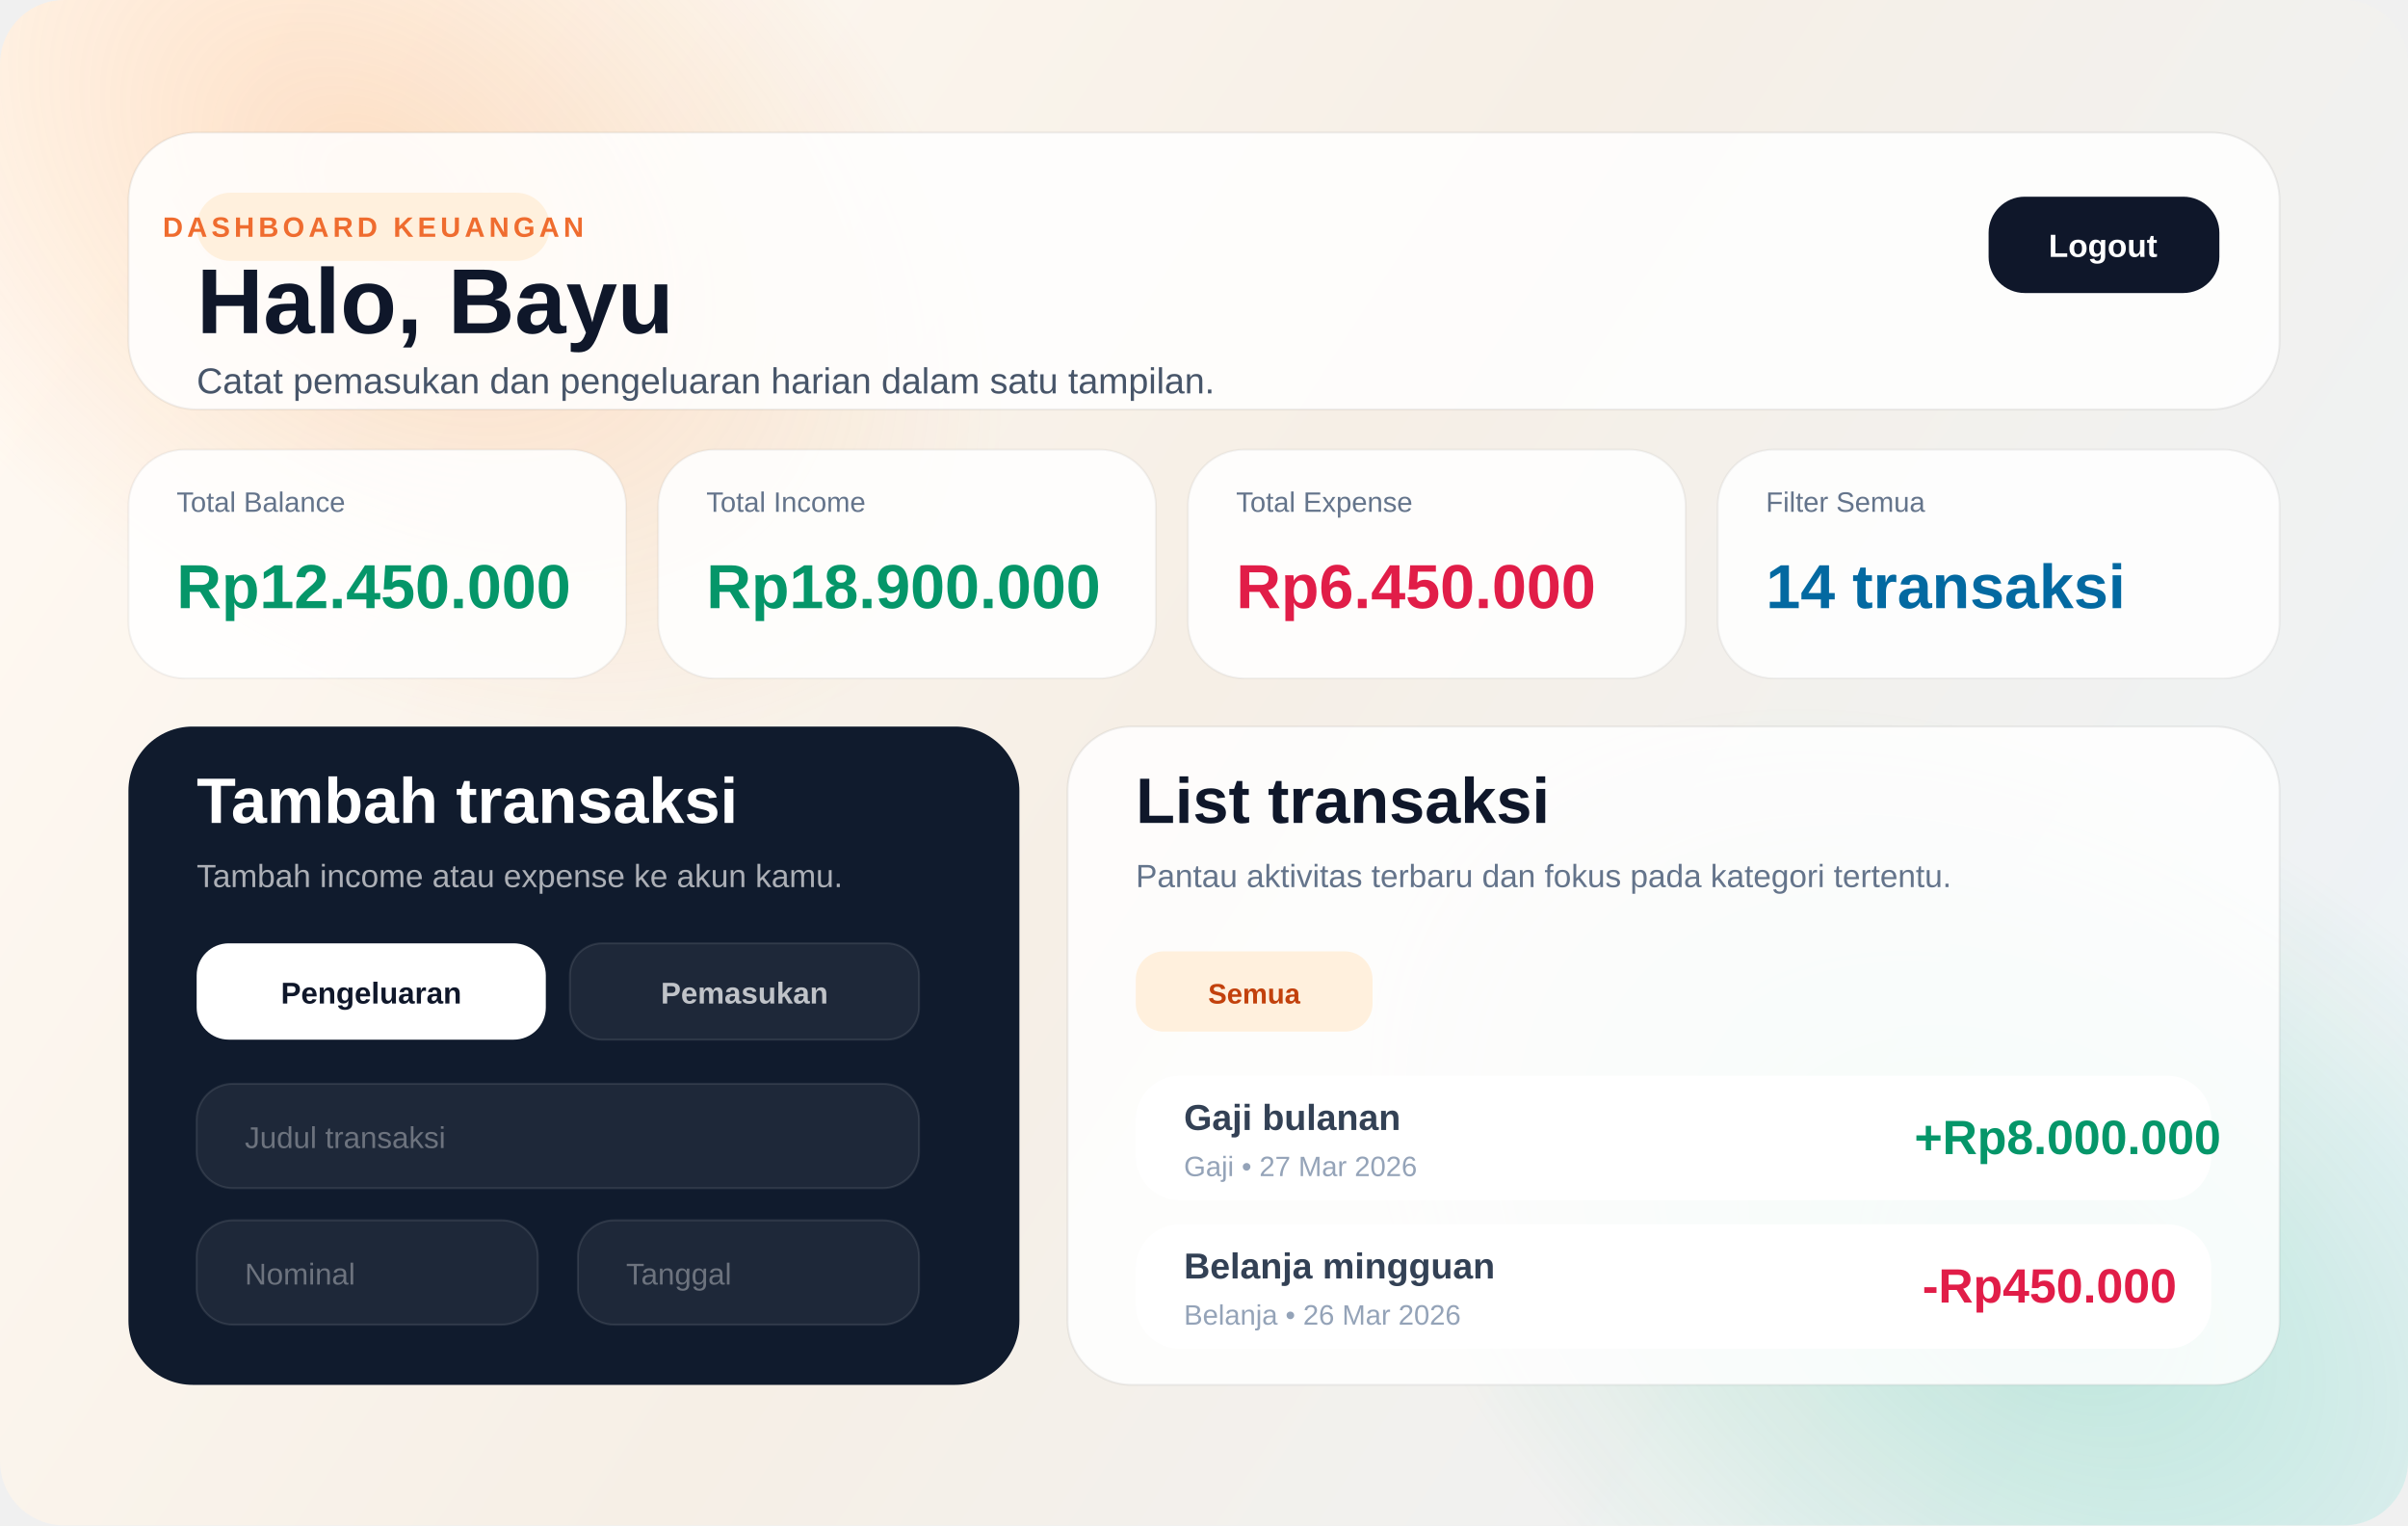
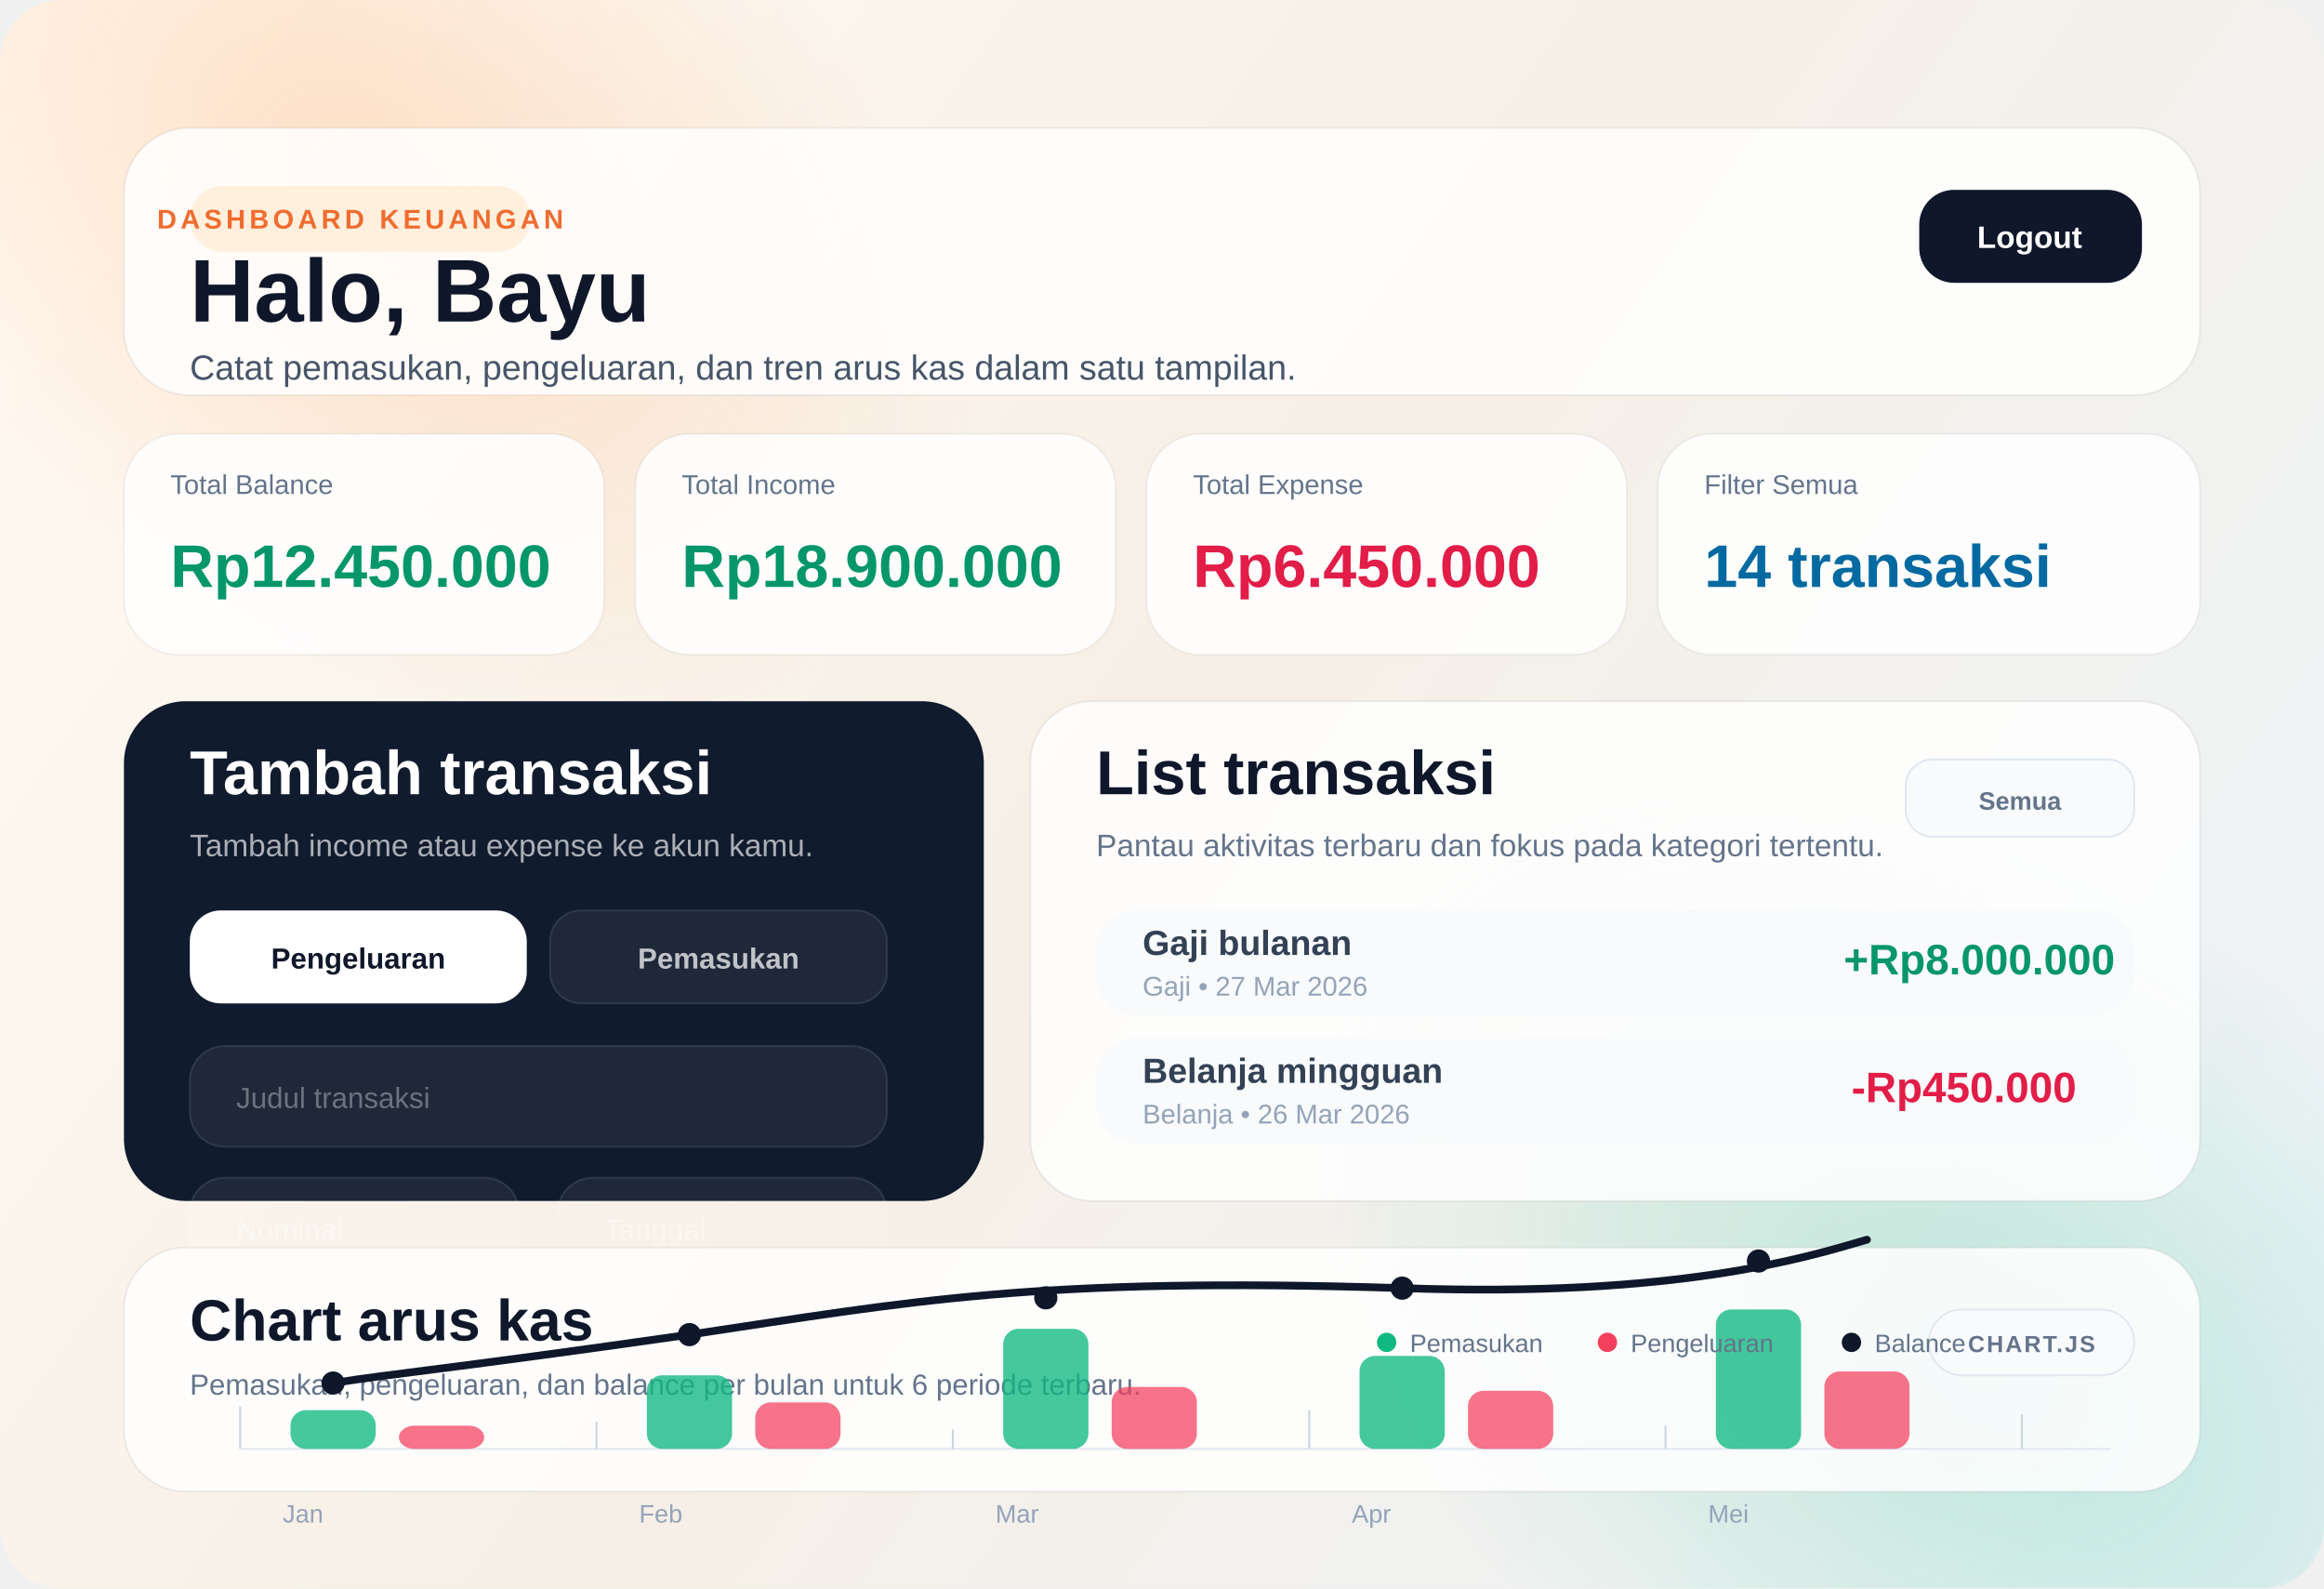
- <svg xmlns="http://www.w3.org/2000/svg" width="1200" height="760" viewBox="0 0 1200 760" fill="none">
+ <svg xmlns="http://www.w3.org/2000/svg" width="1200" height="820" viewBox="0 0 1200 820" fill="none">
  <defs>
-     <linearGradient id="bg" x1="89" y1="41" x2="1114" y2="706" gradientUnits="userSpaceOnUse">
+     <linearGradient id="bg" x1="89" y1="41" x2="1114" y2="766" gradientUnits="userSpaceOnUse">
      <stop stop-color="#FFF9F2" />
      <stop offset="0.48" stop-color="#F6EFE6" />
      <stop offset="1" stop-color="#EDF3F7" />
    </linearGradient>
    <radialGradient id="g1" cx="0" cy="0" r="1" gradientUnits="userSpaceOnUse" gradientTransform="translate(187 96) rotate(36.8) scale(351.425 228.244)">
      <stop stop-color="#FB923C" stop-opacity="0.24" />
      <stop offset="1" stop-color="#FB923C" stop-opacity="0" />
    </radialGradient>
-     <radialGradient id="g2" cx="0" cy="0" r="1" gradientUnits="userSpaceOnUse" gradientTransform="translate(1024 648) rotate(-145.8) scale(379.812 248.884)">
+     <radialGradient id="g2" cx="0" cy="0" r="1" gradientUnits="userSpaceOnUse" gradientTransform="translate(1024 708) rotate(-145.8) scale(379.812 248.884)">
      <stop stop-color="#10B981" stop-opacity="0.22" />
      <stop offset="1" stop-color="#10B981" stop-opacity="0" />
    </radialGradient>
  </defs>
-   <rect width="1200" height="760" rx="32" fill="url(#bg)" />
-   <rect width="1200" height="760" rx="32" fill="url(#g1)" />
-   <rect width="1200" height="760" rx="32" fill="url(#g2)" />
+   <rect width="1200" height="820" rx="32" fill="url(#bg)" />
+   <rect width="1200" height="820" rx="32" fill="url(#g1)" />
+   <rect width="1200" height="820" rx="32" fill="url(#g2)" />
  <rect x="64" y="66" width="1072" height="138" rx="34" fill="white" fill-opacity="0.84" stroke="black" stroke-opacity="0.06" />
  <rect x="64" y="224" width="248" height="114" rx="28" fill="white" fill-opacity="0.86" stroke="black" stroke-opacity="0.05" />
  <rect x="328" y="224" width="248" height="114" rx="28" fill="white" fill-opacity="0.86" stroke="black" stroke-opacity="0.05" />
  <rect x="592" y="224" width="248" height="114" rx="28" fill="white" fill-opacity="0.86" stroke="black" stroke-opacity="0.05" />
  <rect x="856" y="224" width="280" height="114" rx="28" fill="white" fill-opacity="0.86" stroke="black" stroke-opacity="0.05" />
-   <rect x="64" y="362" width="444" height="328" rx="32" fill="#101B2D" />
-   <rect x="532" y="362" width="604" height="328" rx="32" fill="white" fill-opacity="0.84" stroke="black" stroke-opacity="0.06" />
+   <rect x="64" y="362" width="444" height="258" rx="32" fill="#101B2D" />
+   <rect x="532" y="362" width="604" height="258" rx="32" fill="white" fill-opacity="0.84" stroke="black" stroke-opacity="0.06" />
+   <rect x="64" y="644" width="1072" height="126" rx="32" fill="white" fill-opacity="0.84" stroke="black" stroke-opacity="0.06" />
  <rect x="98" y="96" width="176" height="34" rx="17" fill="#FFF0DD" />
  <text x="186" y="118" text-anchor="middle" fill="#EF6C2F" font-family="Arial, Helvetica, sans-serif" font-size="14" font-weight="700" letter-spacing="2">DASHBOARD KEUANGAN</text>
  <text x="98" y="166" fill="#0F172A" font-family="Arial, Helvetica, sans-serif" font-size="46" font-weight="700">Halo, Bayu</text>
-   <text x="98" y="196" fill="#475569" font-family="Arial, Helvetica, sans-serif" font-size="18">Catat pemasukan dan pengeluaran harian dalam satu tampilan.</text>
+   <text x="98" y="196" fill="#475569" font-family="Arial, Helvetica, sans-serif" font-size="18">Catat pemasukan, pengeluaran, dan tren arus kas dalam satu tampilan.</text>
  <rect x="991" y="98" width="115" height="48" rx="18" fill="#0F172A" />
  <text x="1048" y="128" text-anchor="middle" fill="white" font-family="Arial, Helvetica, sans-serif" font-size="16" font-weight="700">Logout</text>
  <text x="88" y="255" fill="#64748B" font-family="Arial, Helvetica, sans-serif" font-size="14">Total Balance</text>
  <text x="88" y="303" fill="#059669" font-family="Arial, Helvetica, sans-serif" font-size="31" font-weight="700">Rp12.450.000</text>
  <text x="352" y="255" fill="#64748B" font-family="Arial, Helvetica, sans-serif" font-size="14">Total Income</text>
  <text x="352" y="303" fill="#059669" font-family="Arial, Helvetica, sans-serif" font-size="31" font-weight="700">Rp18.900.000</text>
  <text x="616" y="255" fill="#64748B" font-family="Arial, Helvetica, sans-serif" font-size="14">Total Expense</text>
  <text x="616" y="303" fill="#E11D48" font-family="Arial, Helvetica, sans-serif" font-size="31" font-weight="700">Rp6.450.000</text>
  <text x="880" y="255" fill="#64748B" font-family="Arial, Helvetica, sans-serif" font-size="14">Filter Semua</text>
  <text x="880" y="303" fill="#0369A1" font-family="Arial, Helvetica, sans-serif" font-size="31" font-weight="700">14 transaksi</text>
  <text x="98" y="410" fill="white" font-family="Arial, Helvetica, sans-serif" font-size="32" font-weight="700">Tambah transaksi</text>
  <text x="98" y="442" fill="white" fill-opacity="0.65" font-family="Arial, Helvetica, sans-serif" font-size="16">Tambah income atau expense ke akun kamu.</text>
  <rect x="98" y="470" width="174" height="48" rx="16" fill="white" />
  <rect x="284" y="470" width="174" height="48" rx="16" fill="white" fill-opacity="0.06" stroke="white" stroke-opacity="0.1" />
  <text x="185" y="500" text-anchor="middle" fill="#0F172A" font-family="Arial, Helvetica, sans-serif" font-size="15" font-weight="700">Pengeluaran</text>
  <text x="371" y="500" text-anchor="middle" fill="white" fill-opacity="0.72" font-family="Arial, Helvetica, sans-serif" font-size="15" font-weight="700">Pemasukan</text>
  <rect x="98" y="540" width="360" height="52" rx="18" fill="white" fill-opacity="0.06" stroke="white" stroke-opacity="0.1" />
  <text x="122" y="572" fill="white" fill-opacity="0.35" font-family="Arial, Helvetica, sans-serif" font-size="15">Judul transaksi</text>
  <rect x="98" y="608" width="170" height="52" rx="18" fill="white" fill-opacity="0.06" stroke="white" stroke-opacity="0.1" />
  <rect x="288" y="608" width="170" height="52" rx="18" fill="white" fill-opacity="0.06" stroke="white" stroke-opacity="0.1" />
  <text x="122" y="640" fill="white" fill-opacity="0.35" font-family="Arial, Helvetica, sans-serif" font-size="15">Nominal</text>
  <text x="312" y="640" fill="white" fill-opacity="0.35" font-family="Arial, Helvetica, sans-serif" font-size="15">Tanggal</text>
  <text x="566" y="410" fill="#0F172A" font-family="Arial, Helvetica, sans-serif" font-size="32" font-weight="700">List transaksi</text>
  <text x="566" y="442" fill="#64748B" font-family="Arial, Helvetica, sans-serif" font-size="16">Pantau aktivitas terbaru dan fokus pada kategori tertentu.</text>
-   <rect x="566" y="474" width="118" height="40" rx="14" fill="#FFF0DD" />
-   <text x="625" y="500" text-anchor="middle" fill="#C2410C" font-family="Arial, Helvetica, sans-serif" font-size="14" font-weight="700">Semua</text>
-   <rect x="566" y="536" width="536" height="62" rx="22" fill="white" />
-   <rect x="566" y="610" width="536" height="62" rx="22" fill="white" />
-   <text x="590" y="563" fill="#334155" font-family="Arial, Helvetica, sans-serif" font-size="18" font-weight="700">Gaji bulanan</text>
-   <text x="590" y="586" fill="#94A3B8" font-family="Arial, Helvetica, sans-serif" font-size="14">Gaji • 27 Mar 2026</text>
-   <text x="954" y="575" fill="#059669" font-family="Arial, Helvetica, sans-serif" font-size="24" font-weight="700">+Rp8.000.000</text>
-   <text x="590" y="637" fill="#334155" font-family="Arial, Helvetica, sans-serif" font-size="18" font-weight="700">Belanja mingguan</text>
-   <text x="590" y="660" fill="#94A3B8" font-family="Arial, Helvetica, sans-serif" font-size="14">Belanja • 26 Mar 2026</text>
-   <text x="958" y="649" fill="#E11D48" font-family="Arial, Helvetica, sans-serif" font-size="24" font-weight="700">-Rp450.000</text>
+   <rect x="984" y="392" width="118" height="40" rx="14" fill="#F8FAFC" stroke="#E2E8F0" />
+   <text x="1043" y="418" text-anchor="middle" fill="#64748B" font-family="Arial, Helvetica, sans-serif" font-size="13" font-weight="700">Semua</text>
+   <rect x="566" y="470" width="536" height="54" rx="20" fill="#F8FAFC" />
+   <rect x="566" y="536" width="536" height="54" rx="20" fill="#F8FAFC" />
+   <text x="590" y="493" fill="#334155" font-family="Arial, Helvetica, sans-serif" font-size="18" font-weight="700">Gaji bulanan</text>
+   <text x="590" y="514" fill="#94A3B8" font-family="Arial, Helvetica, sans-serif" font-size="14">Gaji • 27 Mar 2026</text>
+   <text x="952" y="503" fill="#059669" font-family="Arial, Helvetica, sans-serif" font-size="22" font-weight="700">+Rp8.000.000</text>
+   <text x="590" y="559" fill="#334155" font-family="Arial, Helvetica, sans-serif" font-size="18" font-weight="700">Belanja mingguan</text>
+   <text x="590" y="580" fill="#94A3B8" font-family="Arial, Helvetica, sans-serif" font-size="14">Belanja • 26 Mar 2026</text>
+   <text x="956" y="569" fill="#E11D48" font-family="Arial, Helvetica, sans-serif" font-size="22" font-weight="700">-Rp450.000</text>
+   <text x="98" y="692" fill="#0F172A" font-family="Arial, Helvetica, sans-serif" font-size="30" font-weight="700">Chart arus kas</text>
+   <text x="98" y="720" fill="#64748B" font-family="Arial, Helvetica, sans-serif" font-size="15">Pemasukan, pengeluaran, dan balance per bulan untuk 6 periode terbaru.</text>
+   <rect x="996" y="676" width="106" height="34" rx="17" fill="#F8FAFC" stroke="#E2E8F0" />
+   <text x="1049" y="698" text-anchor="middle" fill="#64748B" font-family="Arial, Helvetica, sans-serif" font-size="12" font-weight="700" letter-spacing="1">CHART.JS</text>
+   <line x1="124" y1="748" x2="1090" y2="748" stroke="#E2E8F0" />
+   <line x1="124" y1="726" x2="124" y2="748" stroke="#CBD5E1" />
+   <line x1="308" y1="734" x2="308" y2="748" stroke="#CBD5E1" />
+   <line x1="492" y1="738" x2="492" y2="748" stroke="#CBD5E1" />
+   <line x1="676" y1="728" x2="676" y2="748" stroke="#CBD5E1" />
+   <line x1="860" y1="736" x2="860" y2="748" stroke="#CBD5E1" />
+   <line x1="1044" y1="730" x2="1044" y2="748" stroke="#CBD5E1" />
+   <rect x="150" y="728" width="44" height="20" rx="8" fill="#10B981" fill-opacity="0.78" />
+   <rect x="334" y="710" width="44" height="38" rx="8" fill="#10B981" fill-opacity="0.78" />
+   <rect x="518" y="686" width="44" height="62" rx="8" fill="#10B981" fill-opacity="0.78" />
+   <rect x="702" y="700" width="44" height="48" rx="8" fill="#10B981" fill-opacity="0.78" />
+   <rect x="886" y="676" width="44" height="72" rx="8" fill="#10B981" fill-opacity="0.78" />
+   <rect x="206" y="736" width="44" height="12" rx="8" fill="#F43F5E" fill-opacity="0.72" />
+   <rect x="390" y="724" width="44" height="24" rx="8" fill="#F43F5E" fill-opacity="0.72" />
+   <rect x="574" y="716" width="44" height="32" rx="8" fill="#F43F5E" fill-opacity="0.72" />
+   <rect x="758" y="718" width="44" height="30" rx="8" fill="#F43F5E" fill-opacity="0.72" />
+   <rect x="942" y="708" width="44" height="40" rx="8" fill="#F43F5E" fill-opacity="0.72" />
+   <path d="M172 714C203 709 230 707 356 689C470 672 535 659 724 665C867 670 933 649 964 640" stroke="#0F172A" stroke-width="4" stroke-linecap="round" />
+   <circle cx="172" cy="714" r="6" fill="#0F172A" />
+   <circle cx="356" cy="689" r="6" fill="#0F172A" />
+   <circle cx="540" cy="670" r="6" fill="#0F172A" />
+   <circle cx="724" cy="665" r="6" fill="#0F172A" />
+   <circle cx="908" cy="651" r="6" fill="#0F172A" />
+   <text x="146" y="786" fill="#94A3B8" font-family="Arial, Helvetica, sans-serif" font-size="13">Jan</text>
+   <text x="330" y="786" fill="#94A3B8" font-family="Arial, Helvetica, sans-serif" font-size="13">Feb</text>
+   <text x="514" y="786" fill="#94A3B8" font-family="Arial, Helvetica, sans-serif" font-size="13">Mar</text>
+   <text x="698" y="786" fill="#94A3B8" font-family="Arial, Helvetica, sans-serif" font-size="13">Apr</text>
+   <text x="882" y="786" fill="#94A3B8" font-family="Arial, Helvetica, sans-serif" font-size="13">Mei</text>
+   <circle cx="716" cy="693" r="5" fill="#10B981" />
+   <text x="728" y="698" fill="#64748B" font-family="Arial, Helvetica, sans-serif" font-size="13">Pemasukan</text>
+   <circle cx="830" cy="693" r="5" fill="#F43F5E" />
+   <text x="842" y="698" fill="#64748B" font-family="Arial, Helvetica, sans-serif" font-size="13">Pengeluaran</text>
+   <circle cx="956" cy="693" r="5" fill="#0F172A" />
+   <text x="968" y="698" fill="#64748B" font-family="Arial, Helvetica, sans-serif" font-size="13">Balance</text>
</svg>
